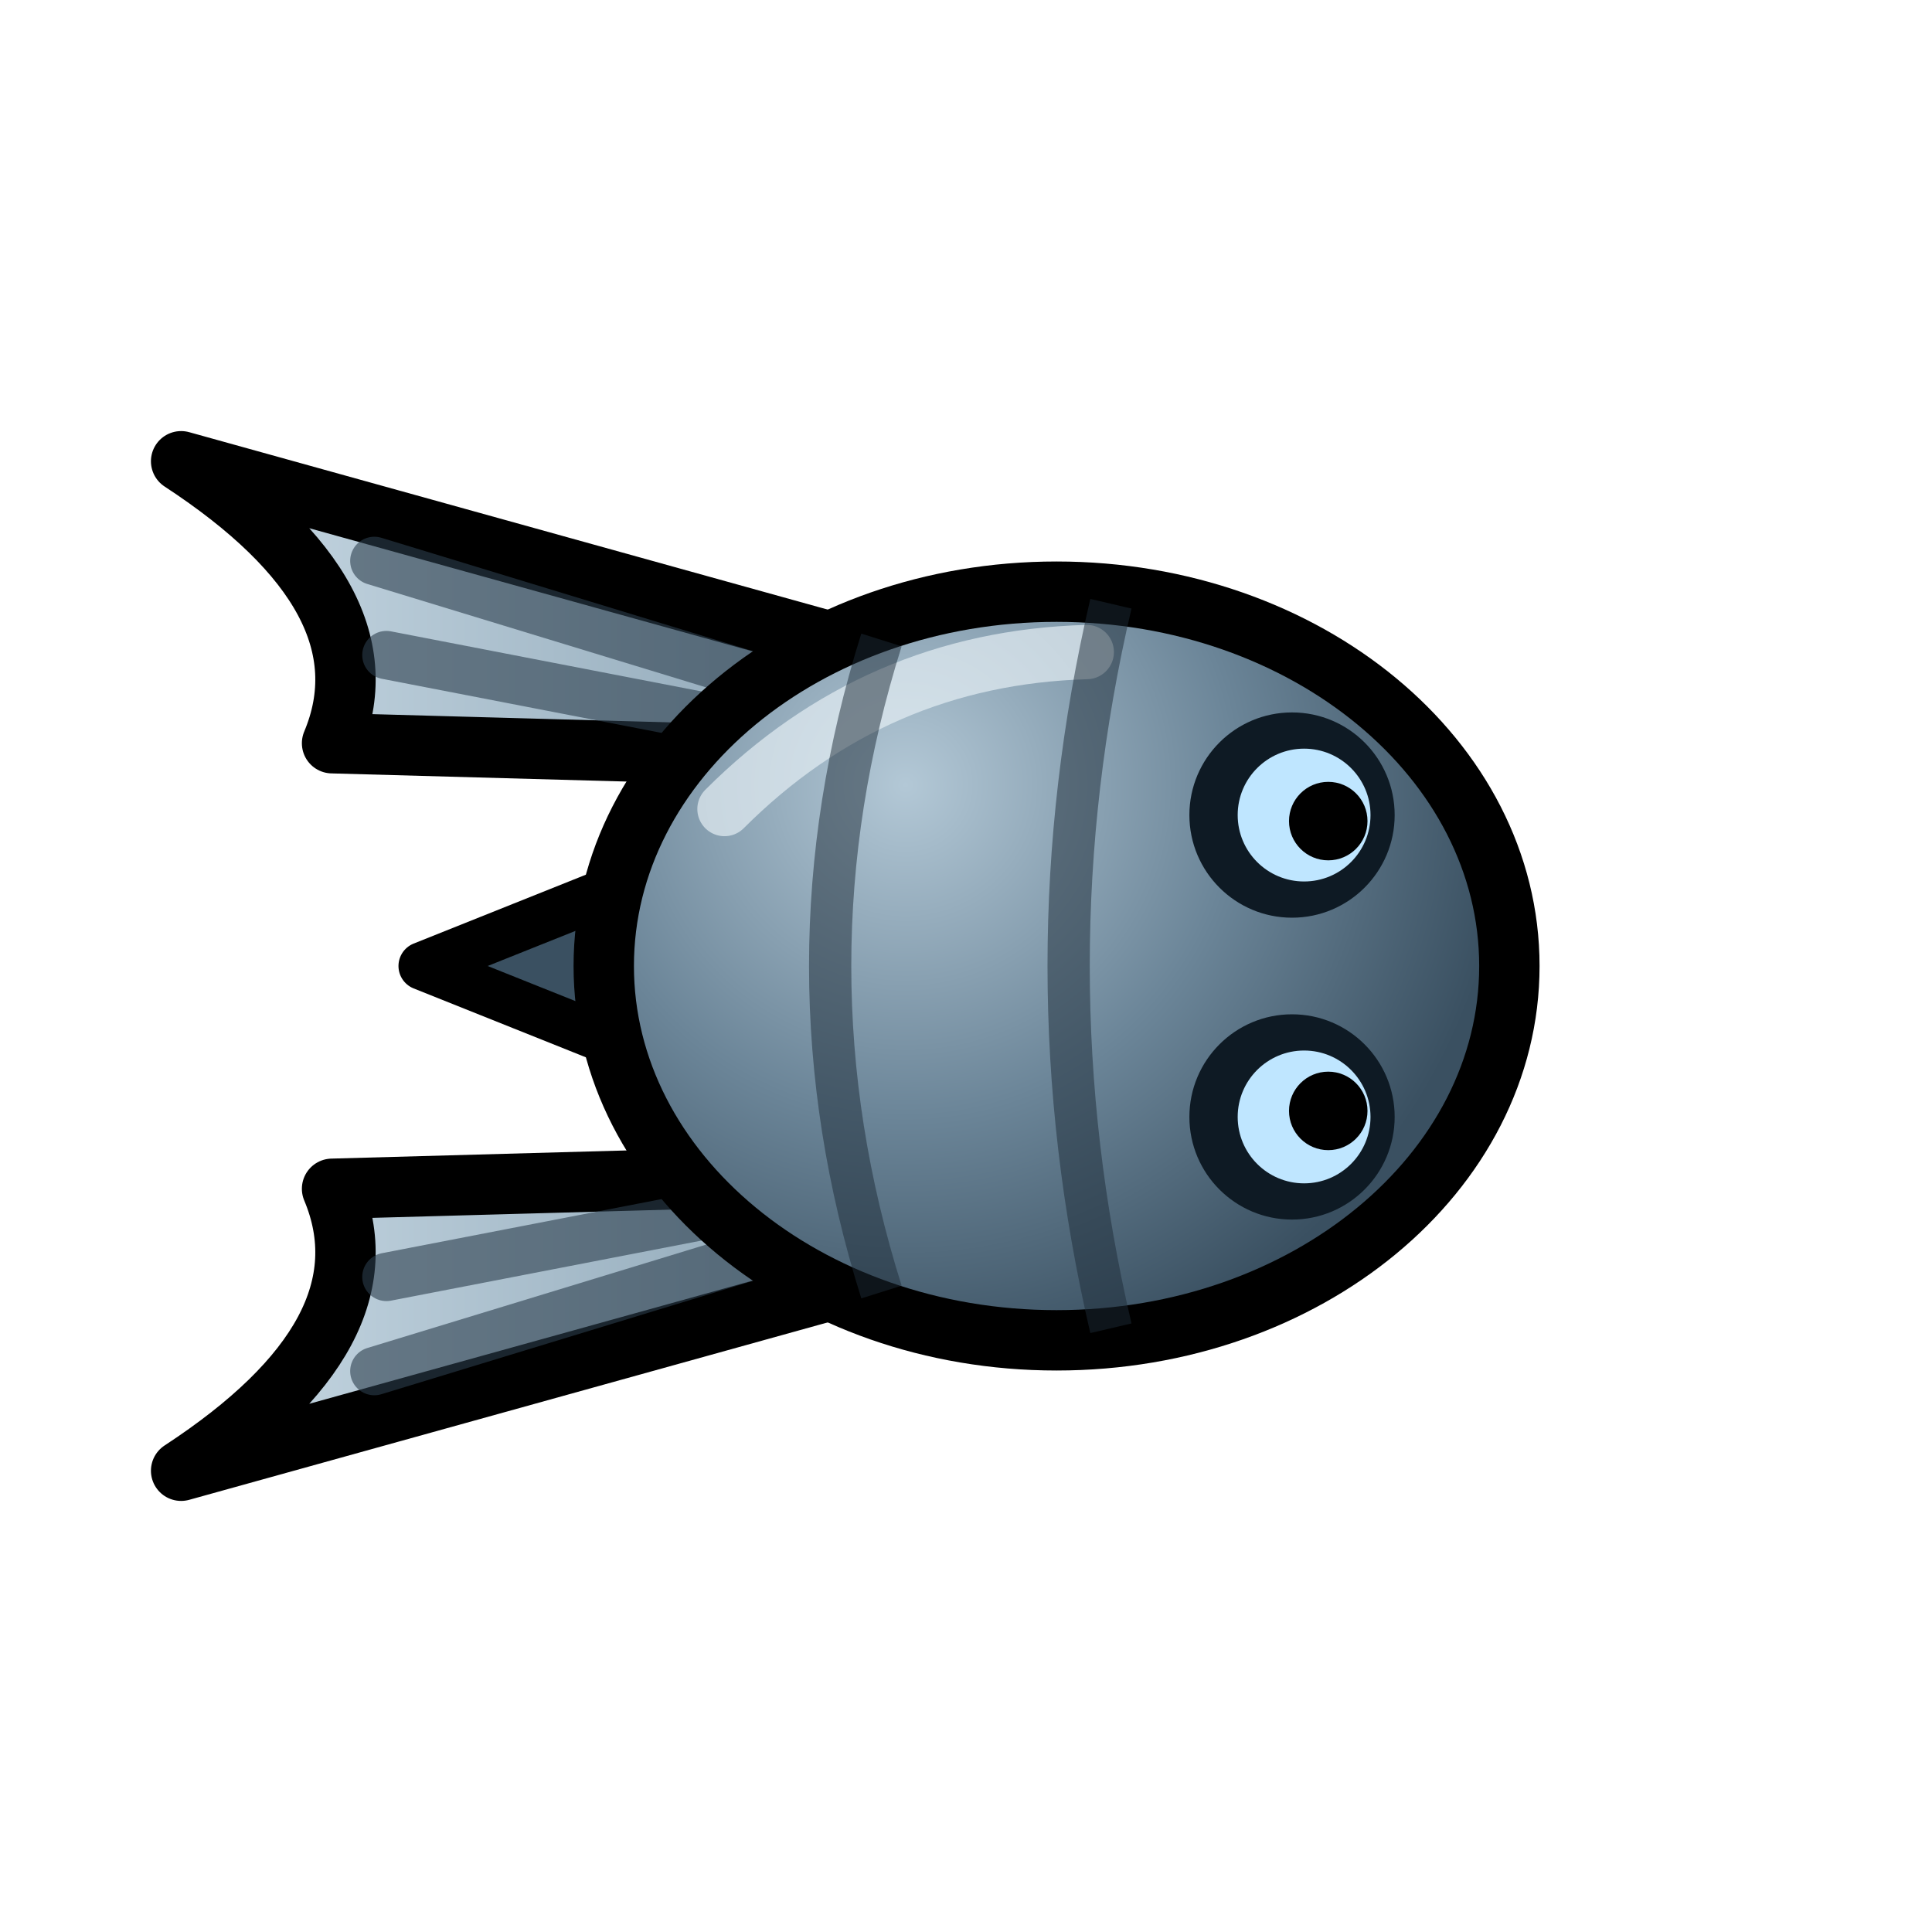
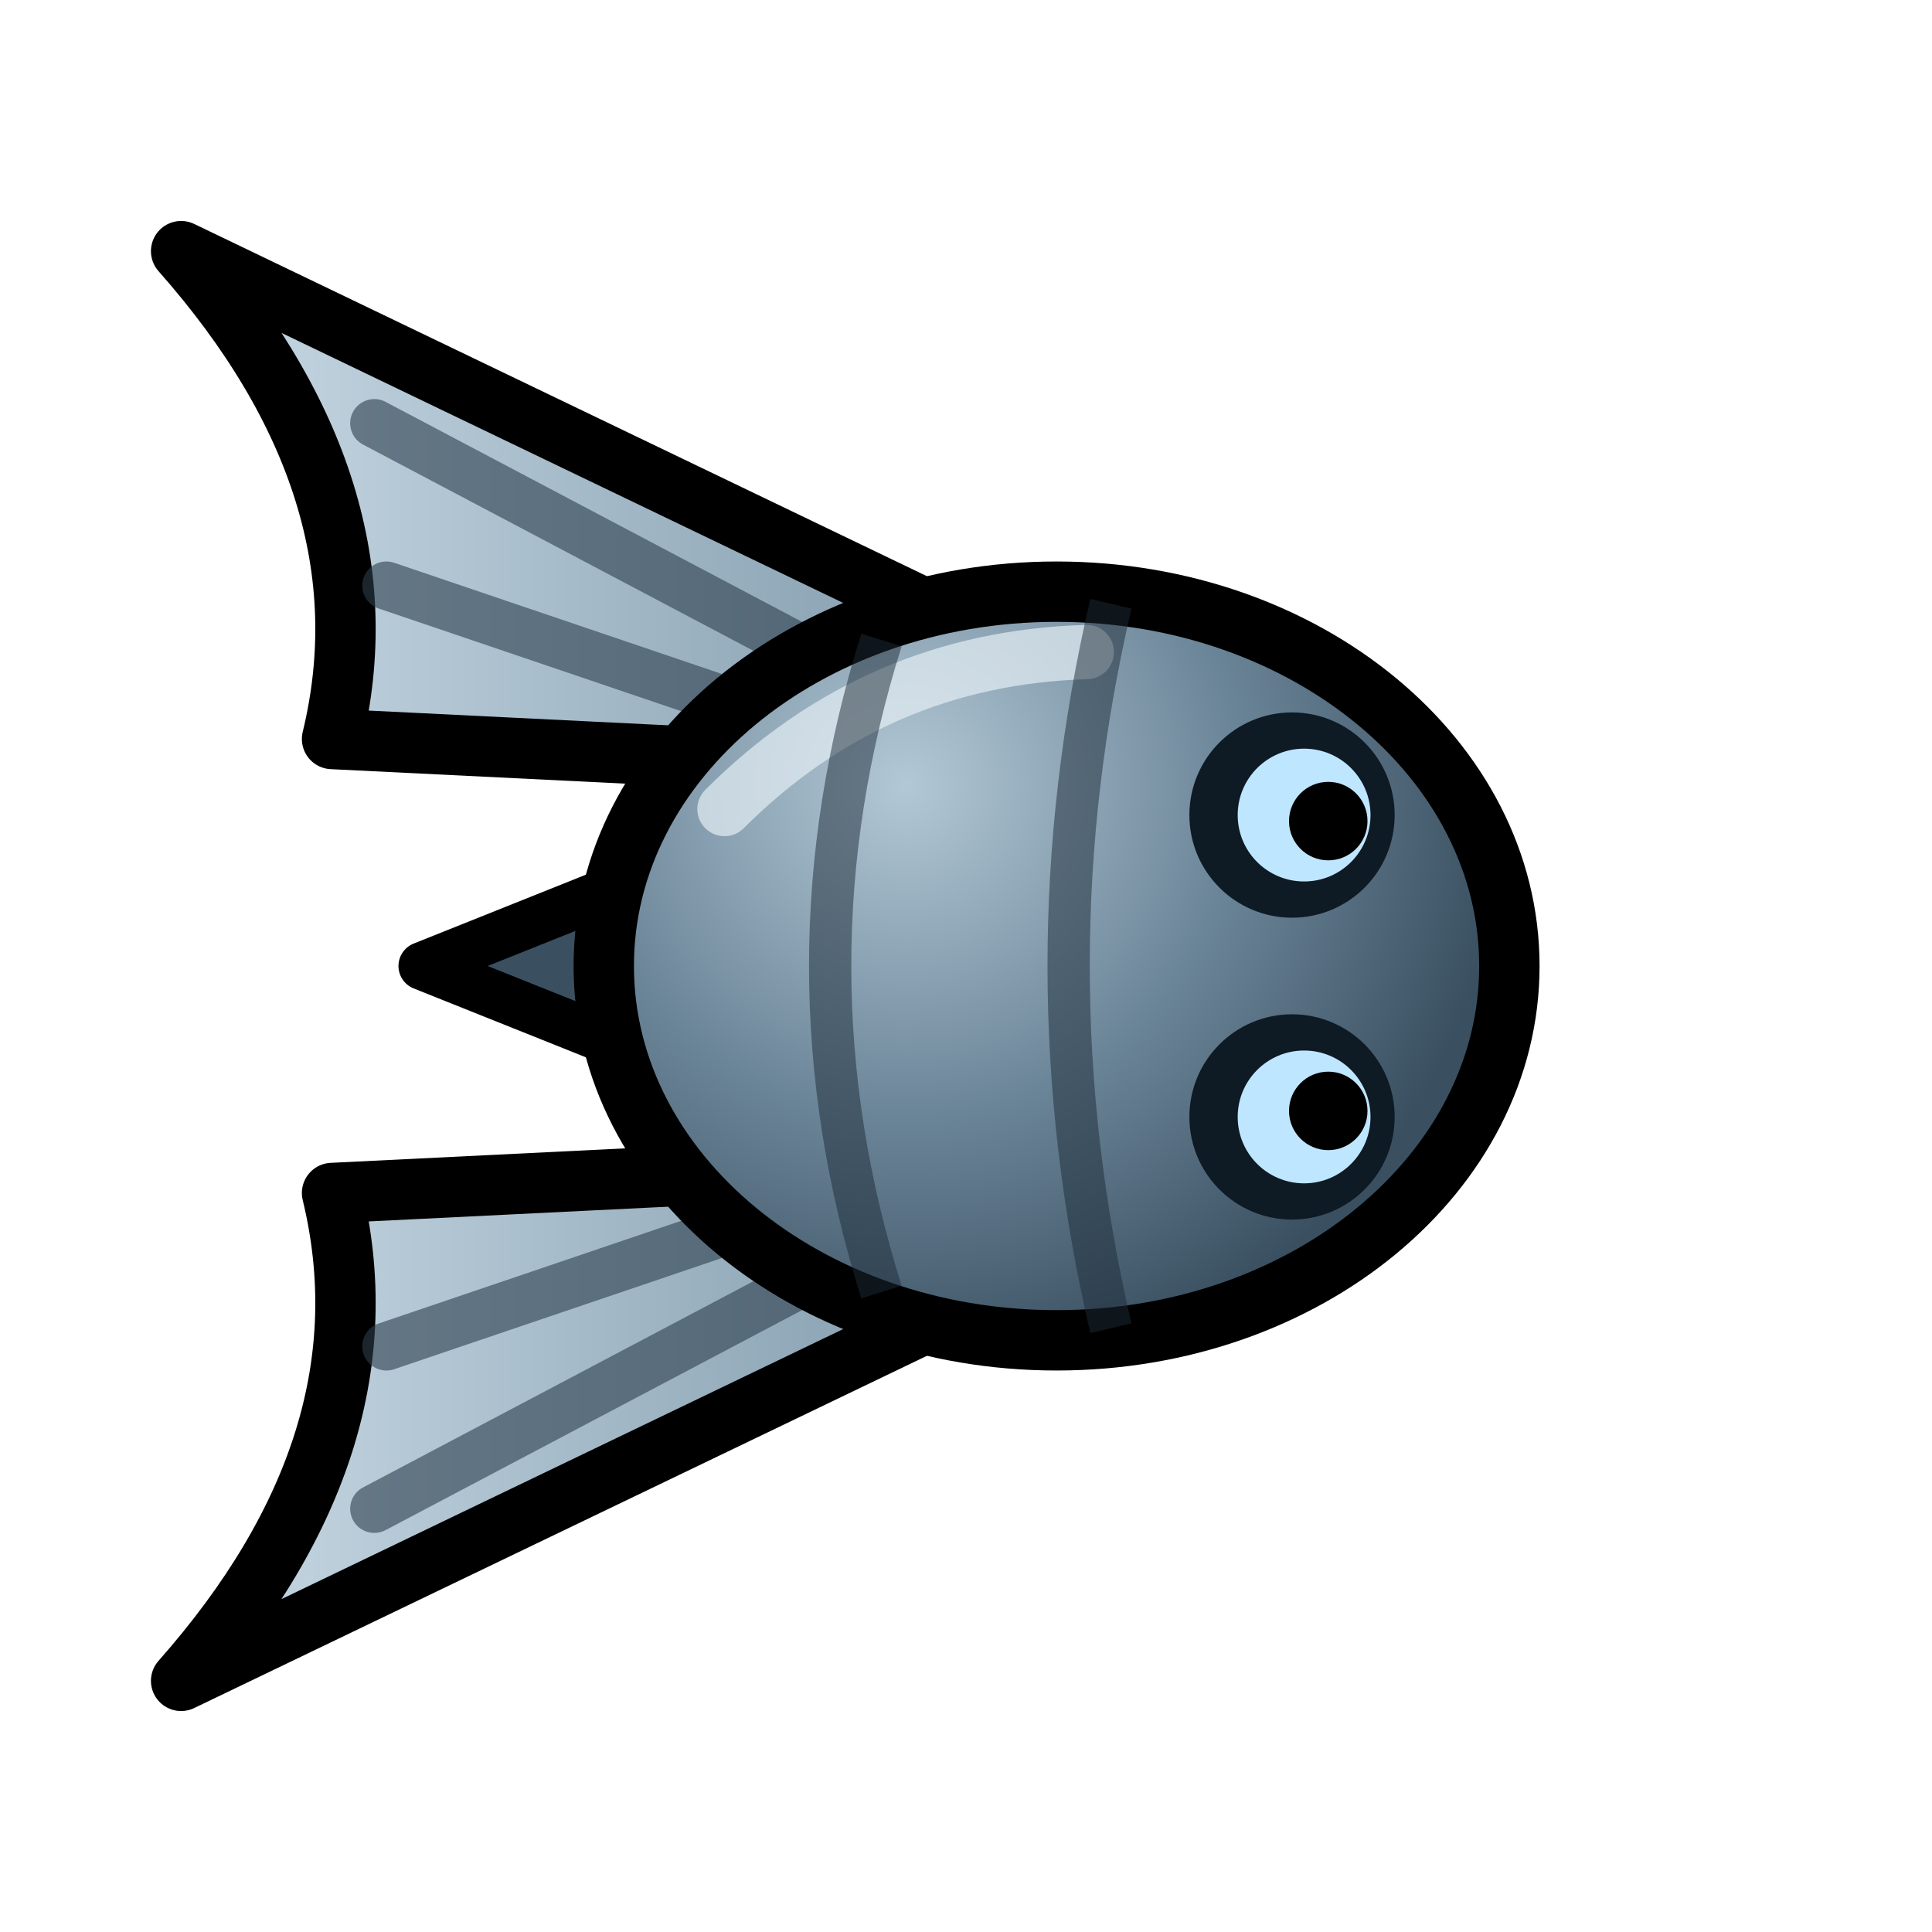
<svg xmlns="http://www.w3.org/2000/svg" viewBox="0 0 32 32">
  <defs>
    <radialGradient id="body" cx="15" cy="13" r="10" gradientUnits="userSpaceOnUse">
      <stop offset="0" stop-color="#b3c8d6" />
      <stop offset="0.55" stop-color="#6b8598" />
      <stop offset="1" stop-color="#3a5061" />
    </radialGradient>
    <linearGradient id="wing" x1="3" y1="0" x2="17" y2="0" gradientUnits="userSpaceOnUse">
      <stop offset="0" stop-color="#c9dae5" />
      <stop offset="1" stop-color="#7d97a9" />
    </linearGradient>
  </defs>
-   <path d="M17 11.53 L3 7.64 Q6.5 9.93 5.5 12.31 L12 12.49 Z" fill="url(#wing)" stroke="#000000" stroke-width="1" stroke-linejoin="round" />
-   <path d="M17 20.47 L3 24.36 Q6.5 22.07 5.5 19.69 L12 19.51 Z" fill="url(#wing)" stroke="#000000" stroke-width="1" stroke-linejoin="round" />
+   <path d="M17 10.89 L3 4.16 Q6.5 8.12 5.5 12.24 L12 12.56 Z" fill="url(#wing)" stroke="#000000" stroke-width="1" stroke-linejoin="round" />
+   <path d="M17 21.11 L3 27.84 Q6.5 23.88 5.5 19.76 L12 19.44 Z" fill="url(#wing)" stroke="#000000" stroke-width="1" stroke-linejoin="round" />
  <g stroke="#2c3e4d" stroke-width="0.8" stroke-linecap="round" opacity="0.6">
-     <line x1="14" y1="11.67" x2="6.2" y2="9.29" />
-     <line x1="12.5" y1="12.03" x2="6.4" y2="10.85" />
-     <line x1="14" y1="20.33" x2="6.2" y2="22.71" />
-     <line x1="12.5" y1="19.97" x2="6.4" y2="21.15" />
+     <line x1="14" y1="11.13" x2="6.2" y2="7.01" />
+     <line x1="12.5" y1="11.77" x2="6.4" y2="9.7" />
+     <line x1="14" y1="20.87" x2="6.2" y2="24.99" />
+     <line x1="12.5" y1="20.23" x2="6.4" y2="22.3" />
  </g>
  <path d="M10.5 14.6 L7 16 L10.5 17.4 Z" fill="#3a5061" stroke="#000000" stroke-width="0.8" stroke-linejoin="round" />
  <ellipse cx="17.5" cy="16" rx="7.5" ry="6.2" fill="url(#body)" stroke="#000000" stroke-width="1" />
  <path d="M12 13.4 Q14.5 10.9 18 10.8" fill="none" stroke="#e4eef4" stroke-width="0.9" stroke-linecap="round" opacity="0.7" />
  <path d="M14.6 10.6 Q12.9 16 14.6 21.4 M18.4 10 Q17 16 18.4 22" fill="none" stroke="#1c2a36" stroke-width="0.7" opacity="0.5" />
  <circle cx="21.4" cy="13.5" r="1.7" fill="#0e1a24" />
  <circle cx="21.4" cy="18.5" r="1.7" fill="#0e1a24" />
  <circle cx="21.6" cy="13.5" r="1.1" fill="#bfe6ff" />
  <circle cx="21.6" cy="18.5" r="1.1" fill="#bfe6ff" />
  <circle cx="22" cy="13.6" r="0.65" fill="#000000" />
  <circle cx="22" cy="18.4" r="0.65" fill="#000000" />
</svg>
